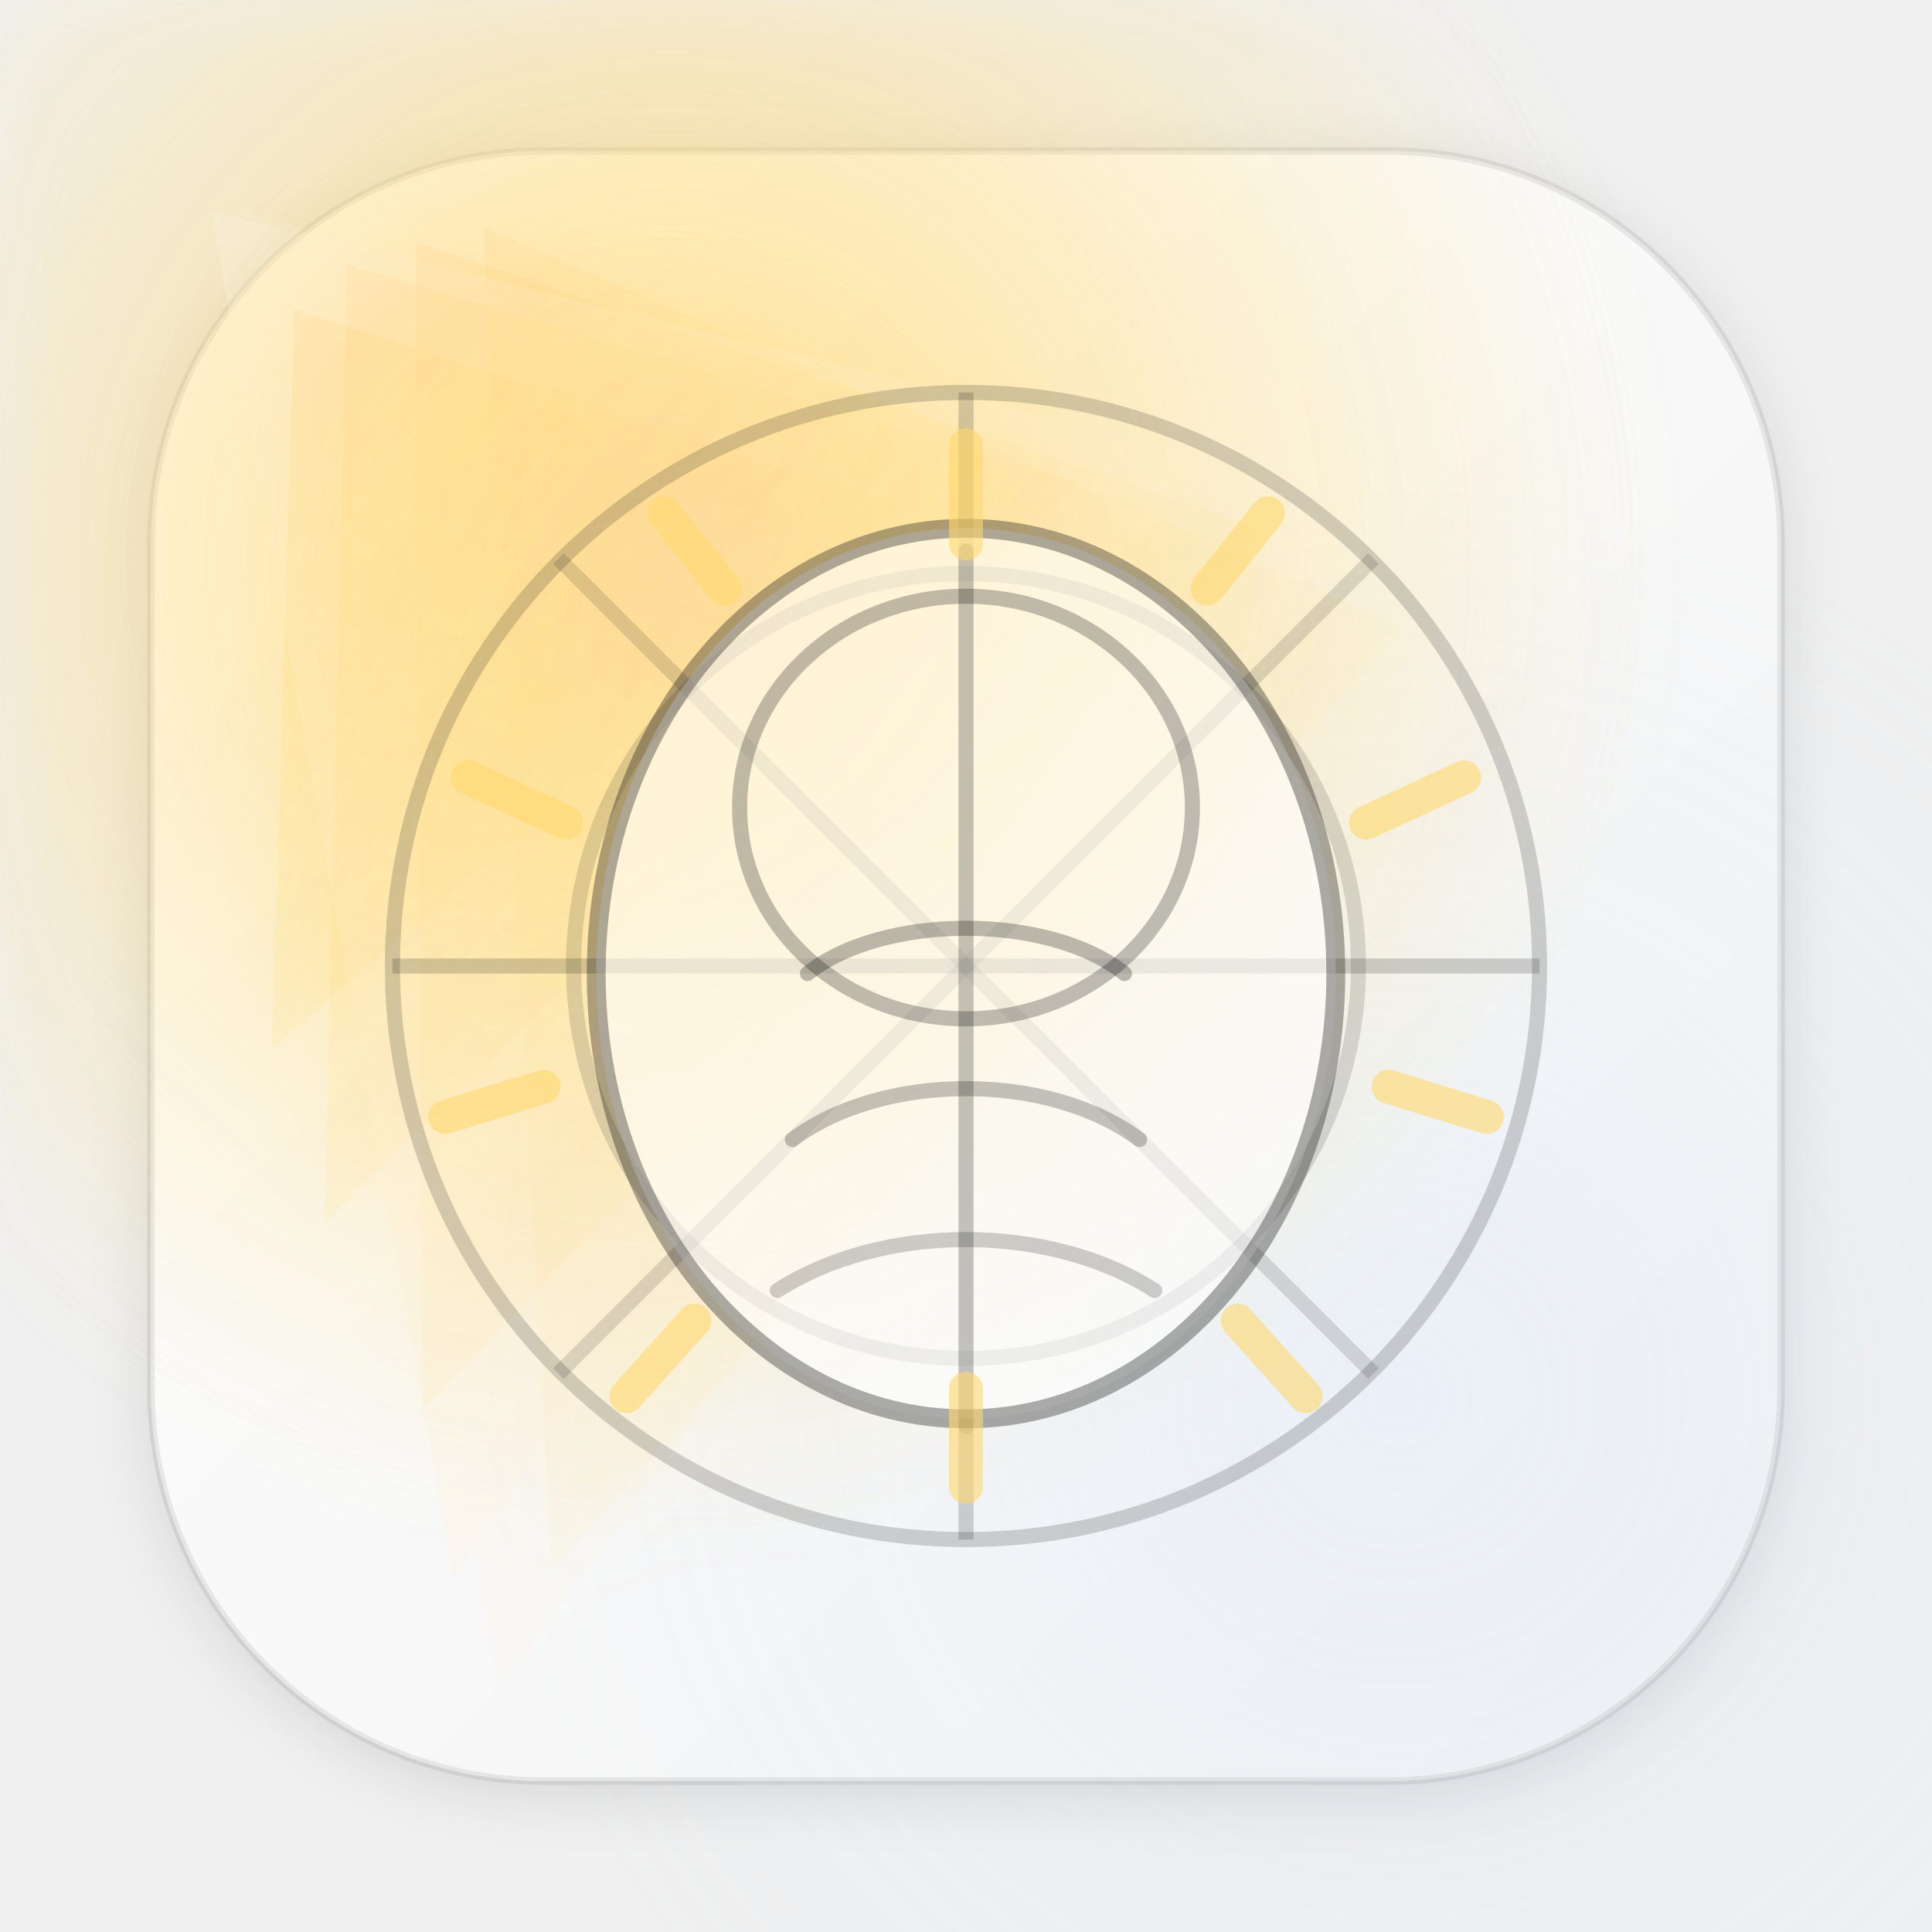
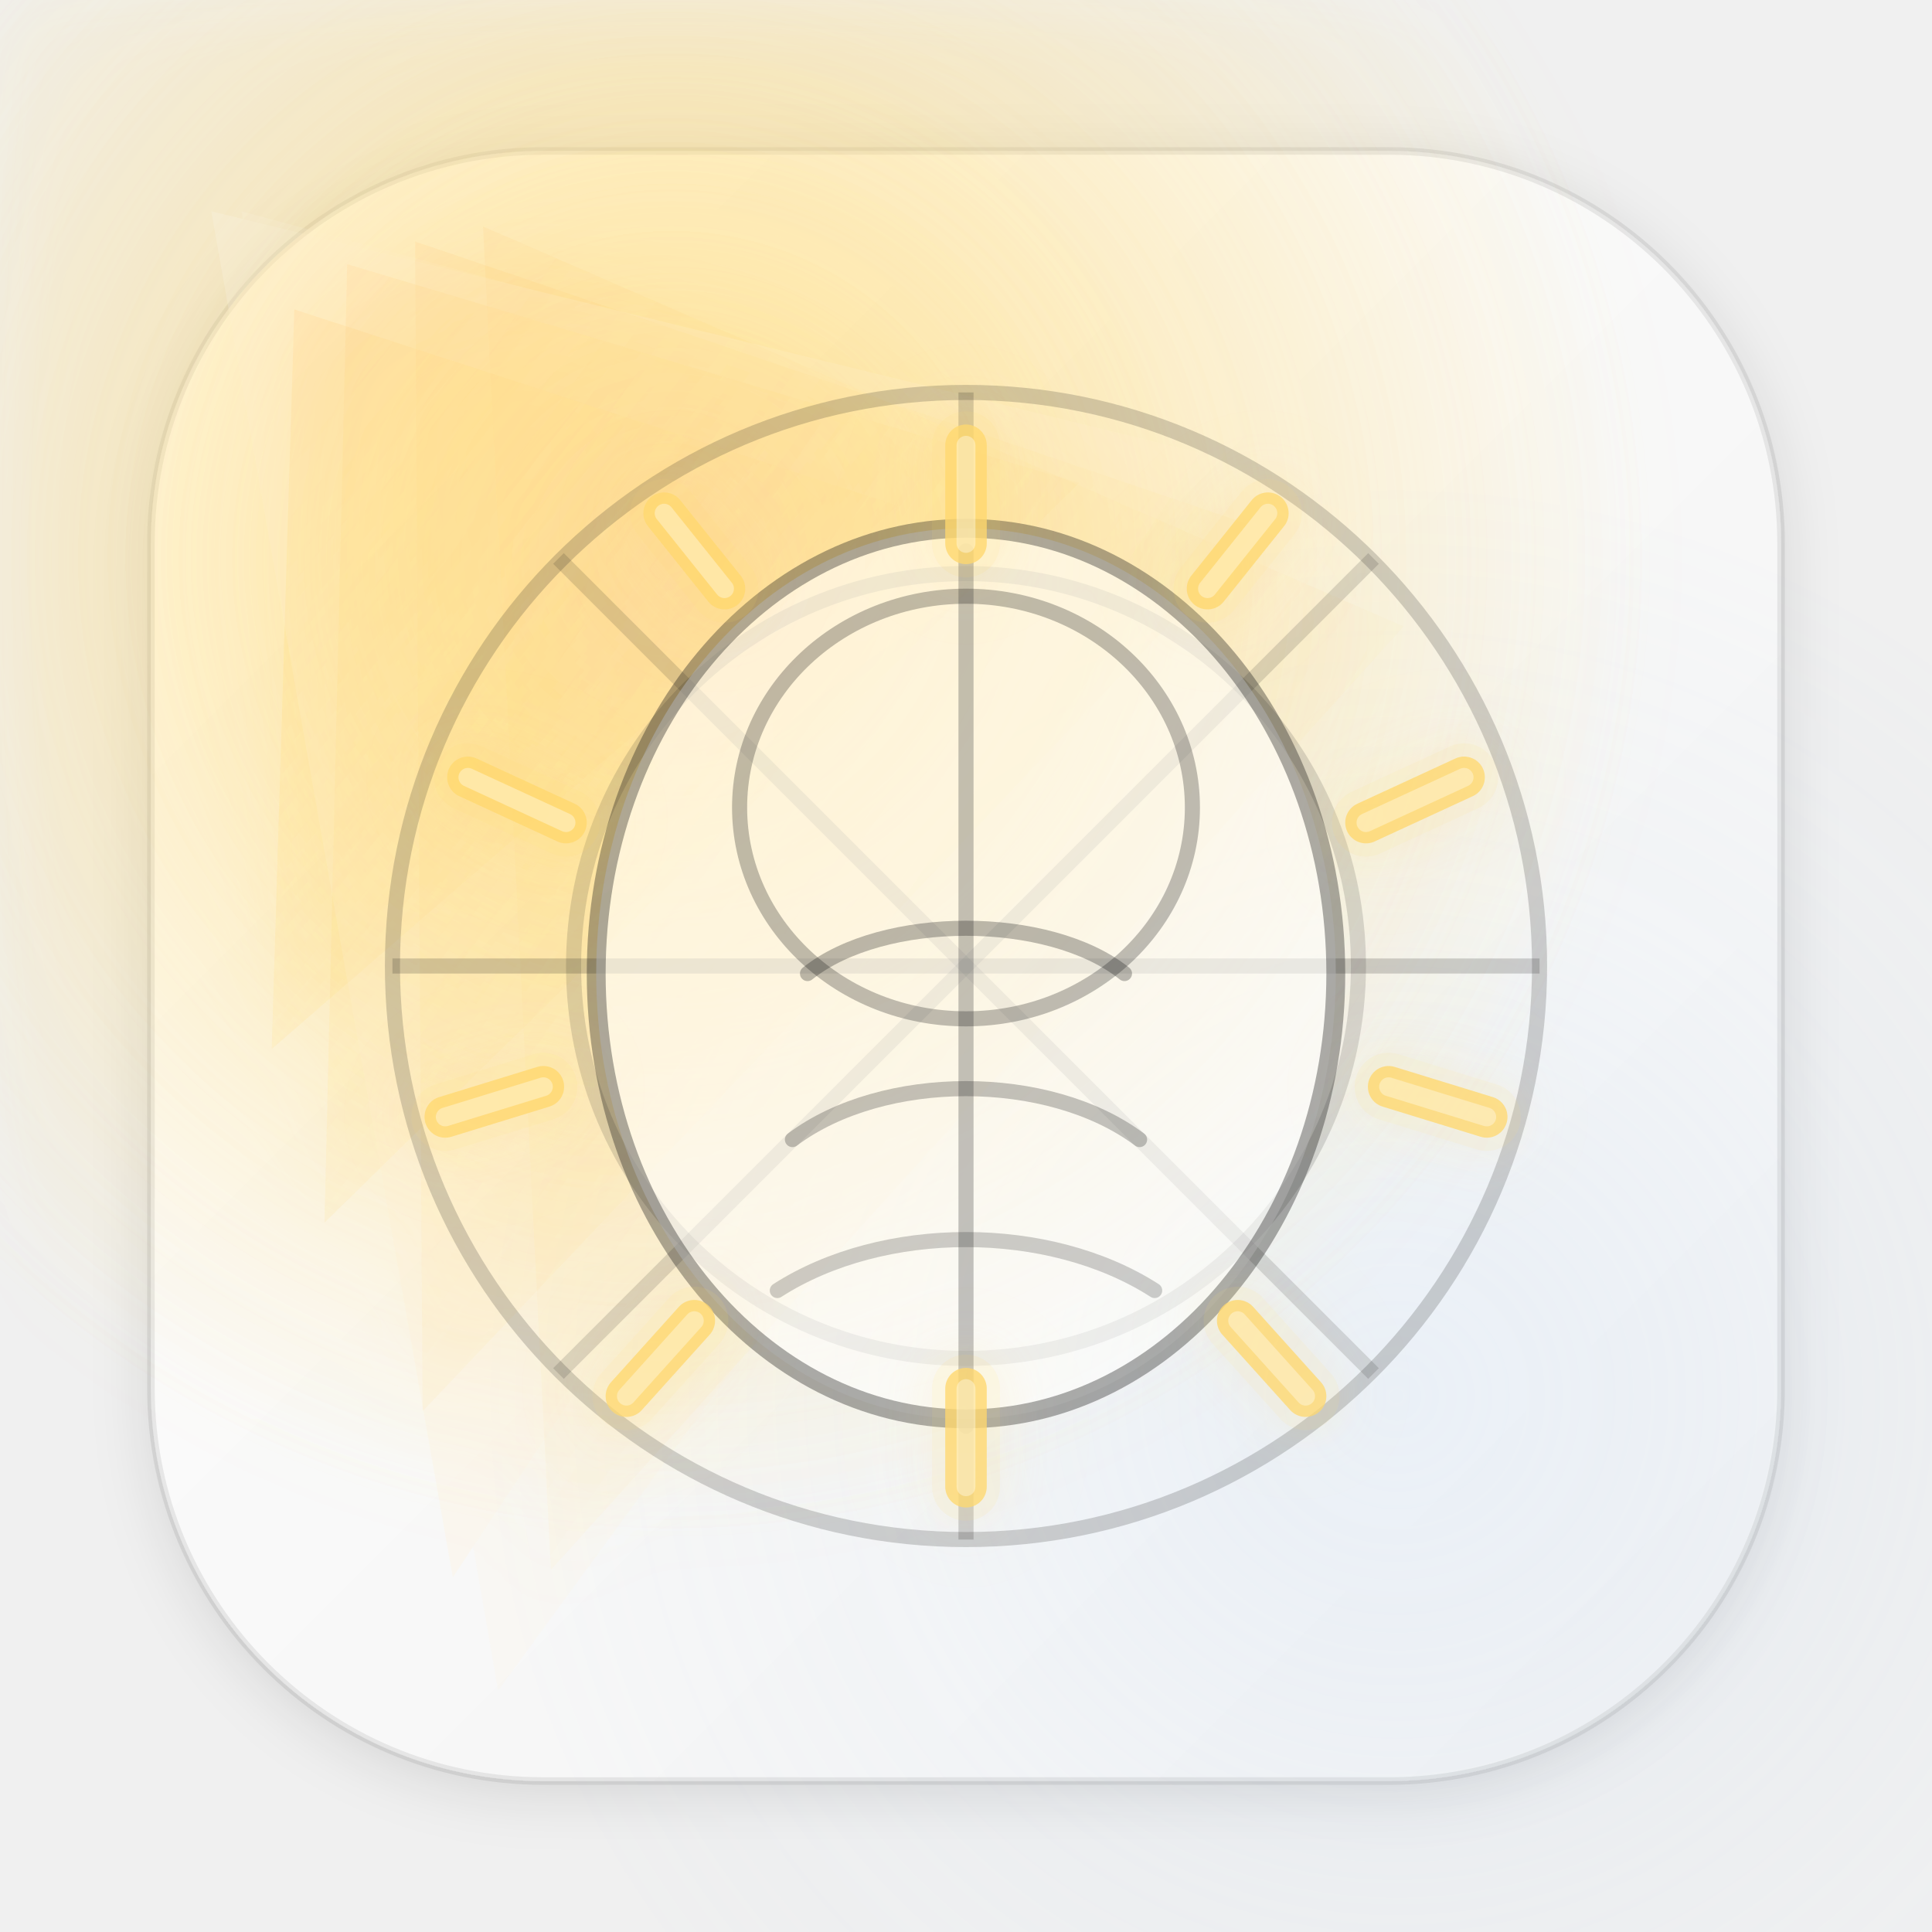
<svg xmlns="http://www.w3.org/2000/svg" width="512" height="512" viewBox="0 0 512 512">
  <defs>
    <linearGradient id="bg" x1="0" y1="0" x2="1" y2="1">
      <stop offset="0" stop-color="#ffffff" />
      <stop offset="1" stop-color="#f2f2f2" />
    </linearGradient>
    <radialGradient id="lightSpot" cx="0" cy="0" r="1" gradientUnits="userSpaceOnUse" gradientTransform="translate(178 148) rotate(18) scale(260 260)">
      <stop offset="0" stop-color="#FFB36A" stop-opacity="0.34" />
      <stop offset="0.22" stop-color="#FFD86E" stop-opacity="0.44" />
      <stop offset="0.62" stop-color="#FFD86E" stop-opacity="0.18" />
      <stop offset="1" stop-color="#FFD86E" stop-opacity="0" />
    </radialGradient>
    <radialGradient id="coolFill" cx="0" cy="0" r="1" gradientUnits="userSpaceOnUse" gradientTransform="translate(370 370) rotate(-18) scale(260 260)">
      <stop offset="0" stop-color="#B7D8FF" stop-opacity="0.18" />
      <stop offset="0.55" stop-color="#B7D8FF" stop-opacity="0.06" />
      <stop offset="1" stop-color="#B7D8FF" stop-opacity="0" />
    </radialGradient>
    <linearGradient id="ray" x1="0" y1="0" x2="1" y2="1">
      <stop offset="0" stop-color="#FFBE6B" stop-opacity="0.22" />
      <stop offset="0.18" stop-color="#FFD86E" stop-opacity="0.24" />
      <stop offset="0.72" stop-color="#FFD86E" stop-opacity="0.08" />
      <stop offset="1" stop-color="#FFD35A" stop-opacity="0" />
    </linearGradient>
    <filter id="soft" x="-20%" y="-20%" width="140%" height="140%">
      <feDropShadow dx="0" dy="3" stdDeviation="8" flood-color="#000000" flood-opacity="0.12" />
    </filter>
    <filter id="glow" x="-40%" y="-40%" width="180%" height="180%">
      <feGaussianBlur stdDeviation="10" result="b" />
      <feColorMatrix in="b" type="matrix" values="1 0 0 0 0                 0 1 0 0 0                 0 0 1 0 0                 0 0 0 0.65 0" result="g" />
      <feMerge>
        <feMergeNode in="g" />
        <feMergeNode in="SourceGraphic" />
      </feMerge>
    </filter>
    <filter id="haze" x="-60%" y="-60%" width="220%" height="220%">
      <feTurbulence type="fractalNoise" baseFrequency="0.9" numOctaves="2" seed="3" result="n" />
      <feColorMatrix in="n" type="matrix" values="0 0 0 0 1                 0 0 0 0 1                 0 0 0 0 1                 0 0 0 0.55 0" result="a" />
      <feGaussianBlur in="a" stdDeviation="6" result="s" />
      <feMerge>
        <feMergeNode in="s" />
        <feMergeNode in="SourceGraphic" />
      </feMerge>
    </filter>
+     <filter id="burstGlow" x="-80%" y="-80%" width="260%" height="260%">
+       <feGaussianBlur stdDeviation="6" result="b1" />
+       <feGaussianBlur stdDeviation="14" result="b2" />
+       <feColorMatrix in="b2" type="matrix" values="1 0 0 0 0                 0 1 0 0 0                 0 0 1 0 0                 0 0 0 0.35 0" result="g2" />
+       <feMerge>
+         <feMergeNode in="g2" />
+         <feMergeNode in="b1" />
+         <feMergeNode in="SourceGraphic" />
+       </feMerge>
+     </filter>
    <mask id="coneMask">
      <rect width="512" height="512" fill="#000" />
      <path d="M56 56 L318 120 L120 418 Z" fill="#fff" />
      <path d="M64 56 L360 136 L132 448 Z" fill="#fff" opacity="0.55" />
+     </mask>
+     <radialGradient id="burstAlpha" cx="256" cy="256" r="260" gradientUnits="userSpaceOnUse">
+       <stop offset="0" stop-color="#ffffff" stop-opacity="1" />
+       <stop offset="0.55" stop-color="#ffffff" stop-opacity="0.95" />
+       <stop offset="0.80" stop-color="#ffffff" stop-opacity="0.70" />
+       <stop offset="1" stop-color="#ffffff" stop-opacity="0.30" />
+     </radialGradient>
+     <mask id="burstMask">
+       <rect width="512" height="512" fill="url(#burstAlpha)" />
    </mask>
  </defs>
  <rect x="40" y="40" width="432" height="432" rx="104" fill="url(#bg)" filter="url(#soft)" />
  <rect x="40" y="40" width="432" height="432" rx="104" fill="none" stroke="#111111" stroke-opacity="0.08" stroke-width="2" />
  <circle cx="370" cy="370" r="240" fill="url(#coolFill)" />
  <g filter="url(#glow)">
    <circle cx="178" cy="148" r="260" fill="url(#lightSpot)" />
    <g fill="url(#ray)">
      <path d="M78 82 L238 134 L72 278 Z" />
      <path d="M92 70 L286 128 L86 324 Z" opacity="0.82" />
      <path d="M110 64 L334 140 L112 374 Z" opacity="0.64" />
      <path d="M128 60 L372 166 L146 416 Z" opacity="0.48" />
    </g>
  </g>
  <g mask="url(#coneMask)" filter="url(#haze)" opacity="0.55">
    <rect x="40" y="40" width="432" height="432" rx="104" fill="#FFD86E" opacity="0.18" />
  </g>
  <g fill="none" stroke="#111111" stroke-opacity="0.18" stroke-width="4">
    <circle cx="256" cy="256" r="152" />
    <circle cx="256" cy="256" r="104" stroke-opacity="0.14" />
    <path d="M256 104 L256 408" />
    <path d="M104 256 L408 256" />
    <path d="M148 148 L364 364" stroke-opacity="0.14" />
    <path d="M364 148 L148 364" stroke-opacity="0.14" />
  </g>
  <g>
    <ellipse cx="256" cy="258" rx="98" ry="118" fill="#ffffff" fill-opacity="0.58" stroke="#0f0f0f" stroke-opacity="0.34" stroke-width="5" />
    <ellipse cx="256" cy="214" rx="60" ry="56" fill="none" stroke="#0f0f0f" stroke-opacity="0.26" stroke-width="4" />
    <path d="M214 258 C 234 242, 278 242, 298 258" fill="none" stroke="#0f0f0f" stroke-opacity="0.28" stroke-width="4" stroke-linecap="round" />
    <path d="M210 302 C 234 284, 278 284, 302 302" fill="none" stroke="#0f0f0f" stroke-opacity="0.24" stroke-width="4" stroke-linecap="round" />
    <path d="M206 342 C 234 324, 278 324, 306 342" fill="none" stroke="#0f0f0f" stroke-opacity="0.20" stroke-width="4" stroke-linecap="round" />
    <path d="M256 146 L256 378" fill="none" stroke="#0f0f0f" stroke-opacity="0.18" stroke-width="4" stroke-linecap="round" />
  </g>
-   <g fill="none" stroke="#FFD86E" stroke-width="9" stroke-linecap="round" opacity="0.60">
-     <path d="M256 118 L256 144" />
-     <path d="M336 136 L320 156" />
-     <path d="M388 206 L362 218" />
-     <path d="M394 296 L368 288" />
-     <path d="M346 370 L328 350" />
-     <path d="M256 394 L256 368" />
-     <path d="M166 370 L184 350" />
-     <path d="M118 296 L144 288" />
-     <path d="M124 206 L150 218" />
-     <path d="M176 136 L192 156" />
+   <g mask="url(#burstMask)">
+     <g fill="none" stroke="#FFD86E" stroke-width="18" stroke-linecap="round" opacity="0.16" filter="url(#burstGlow)">
+       <path d="M256 118 L256 144" />
+       <path d="M336 136 L320 156" />
+       <path d="M388 206 L362 218" />
+       <path d="M394 296 L368 288" />
+       <path d="M346 370 L328 350" />
+       <path d="M256 394 L256 368" />
+       <path d="M166 370 L184 350" />
+       <path d="M118 296 L144 288" />
+       <path d="M124 206 L150 218" />
+       <path d="M176 136 L192 156" />
+     </g>
+     <g fill="none" stroke="#FFD86E" stroke-width="11" stroke-linecap="round" opacity="0.82">
+       <path d="M256 118 L256 144" />
+       <path d="M336 136 L320 156" />
+       <path d="M388 206 L362 218" />
+       <path d="M394 296 L368 288" />
+       <path d="M346 370 L328 350" />
+       <path d="M256 394 L256 368" />
+       <path d="M166 370 L184 350" />
+       <path d="M118 296 L144 288" />
+       <path d="M124 206 L150 218" />
+       <path d="M176 136 L192 156" />
+     </g>
+     <g fill="none" stroke="#FFF3CF" stroke-width="5" stroke-linecap="round" opacity="0.55">
+       <path d="M256 118 L256 144" />
+       <path d="M336 136 L320 156" />
+       <path d="M388 206 L362 218" />
+       <path d="M394 296 L368 288" />
+       <path d="M346 370 L328 350" />
+       <path d="M256 394 L256 368" />
+       <path d="M166 370 L184 350" />
+       <path d="M118 296 L144 288" />
+       <path d="M124 206 L150 218" />
+       <path d="M176 136 L192 156" />
+     </g>
  </g>
</svg>
